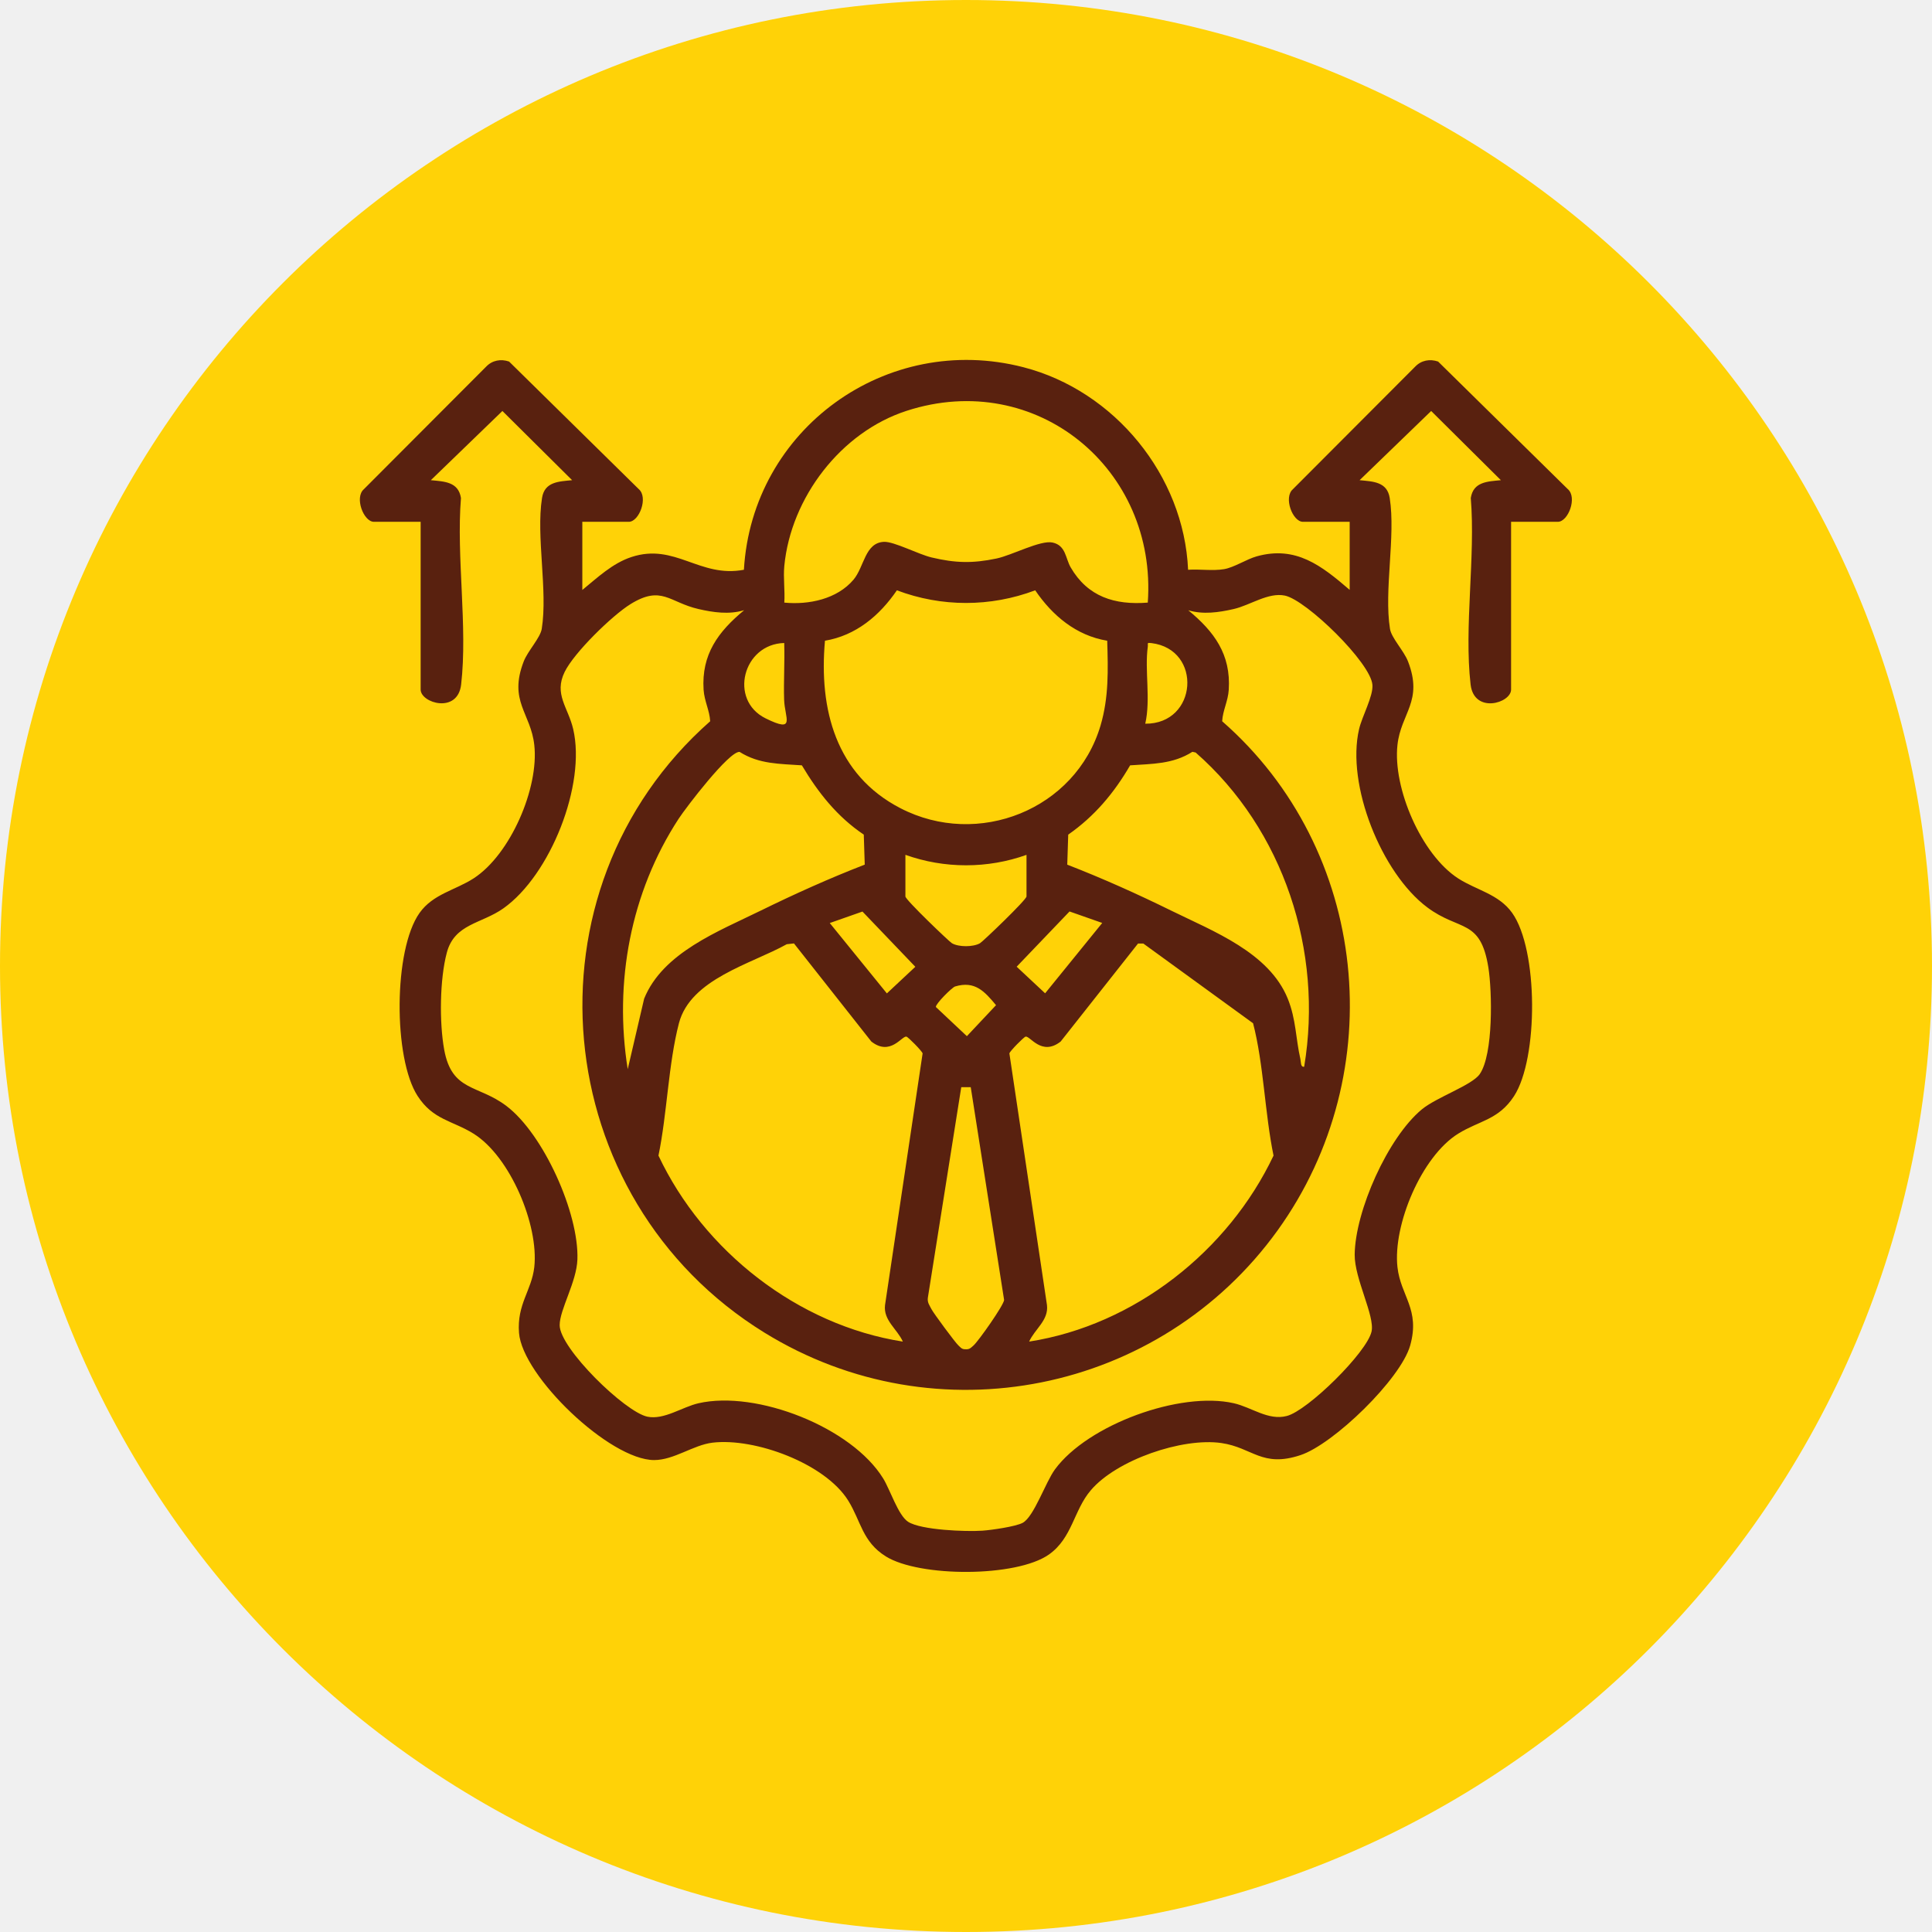
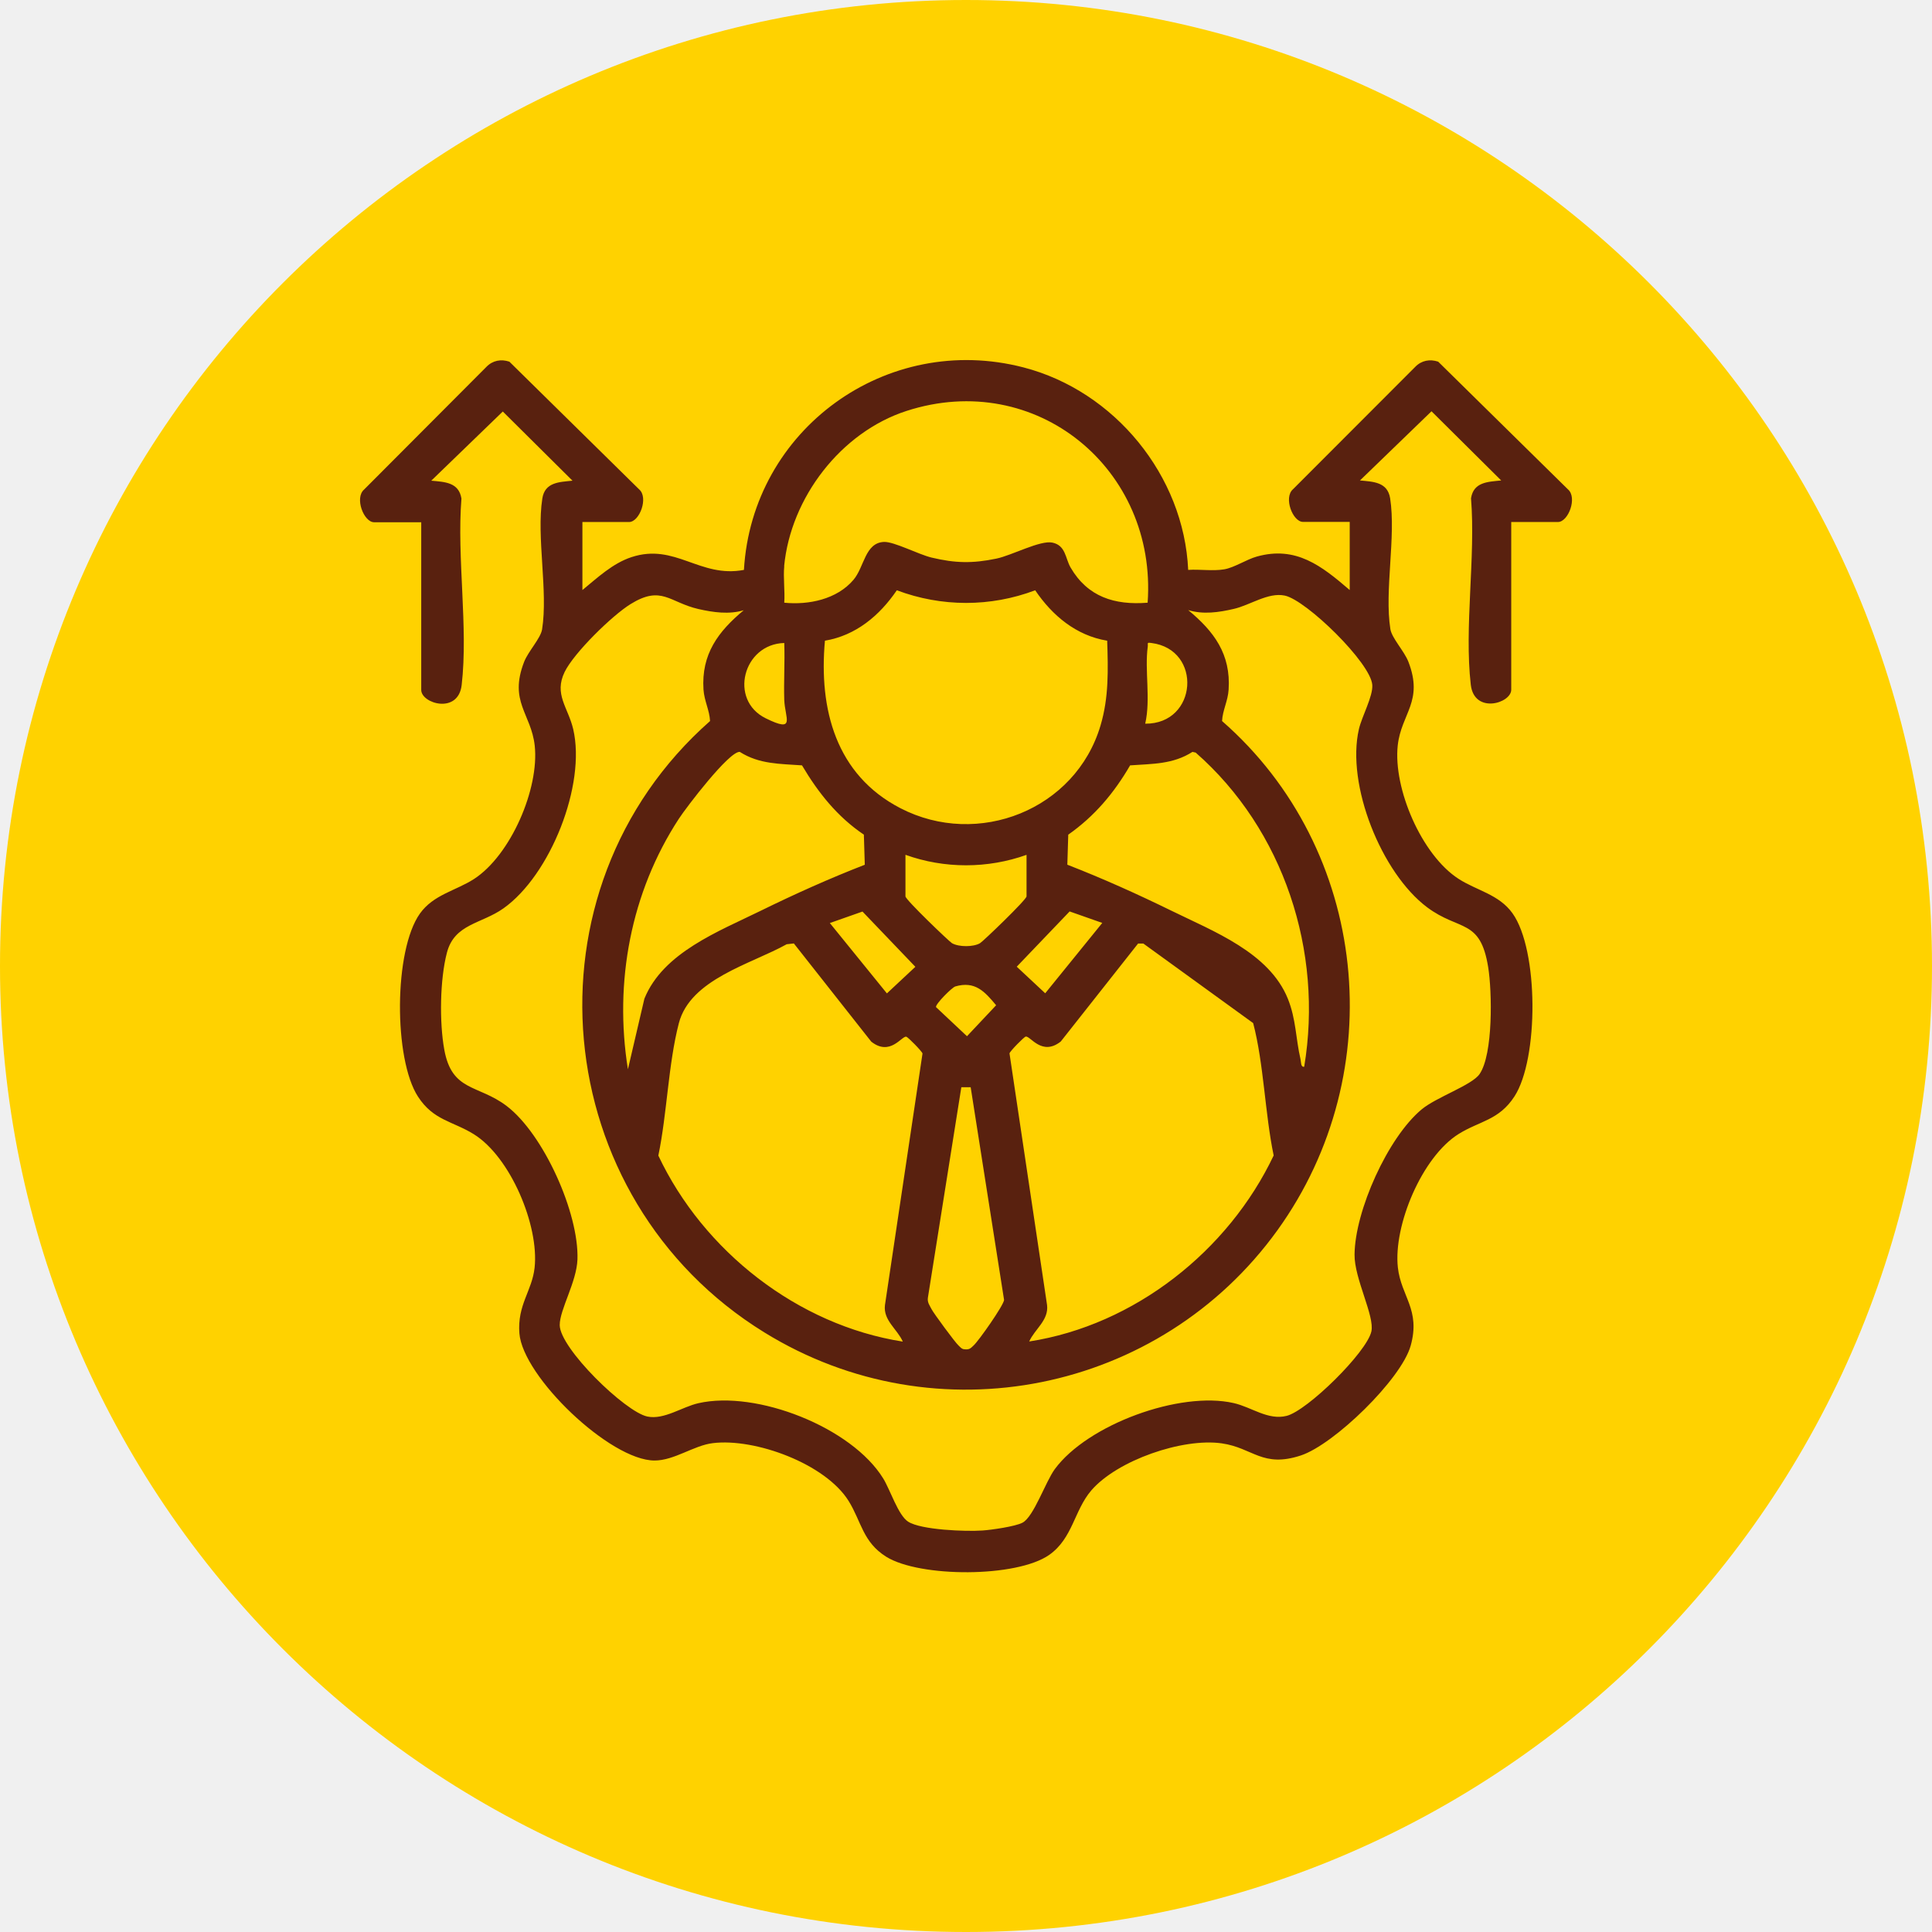
- <svg xmlns="http://www.w3.org/2000/svg" id="Calque_2" data-name="Calque 2" viewBox="0 0 220 220">
+ <svg xmlns="http://www.w3.org/2000/svg" width="220" height="220" viewBox="0 0 220 220" fill="none">
+   <circle cx="110" cy="110" r="110" fill="#FFD200" />
+   <g clip-path="url(#clip0_730_3930)">
+     <path d="M66.32 59.43V67.189C68.039 65.787 69.757 64.148 71.909 63.441C76.894 61.802 79.675 65.853 84.713 64.896C85.645 48.904 100.942 37.788 116.553 41.839C126.917 44.526 134.815 54.16 135.301 64.896C136.626 64.804 138.095 65.053 139.407 64.83C140.561 64.633 141.939 63.703 143.12 63.375C147.58 62.13 150.493 64.437 153.694 67.189V59.43H148.38C147.2 59.43 146.137 56.651 147.239 55.707L161.158 41.773C161.867 41.039 162.824 40.869 163.769 41.184L178.541 55.72C179.643 56.651 178.594 59.443 177.4 59.443H172.087V78.541C172.087 80.088 167.875 81.346 167.482 77.977C166.721 71.436 168.046 63.441 167.508 56.742C167.797 54.881 169.423 54.868 170.945 54.711L163.008 46.833L154.861 54.711C156.383 54.855 157.997 54.881 158.298 56.742C158.981 61.134 157.629 67.281 158.325 71.646C158.495 72.669 159.899 74.137 160.371 75.343C162.129 79.878 159.571 81.228 159.164 84.872C158.626 89.775 161.88 97.364 166.091 100.077C168.164 101.414 170.696 101.847 172.231 103.997C175.222 108.178 175.222 120.578 172.454 124.851C170.683 127.578 168.505 127.63 166.104 129.124C161.932 131.72 158.653 139.545 159.177 144.33C159.545 147.633 161.788 149.127 160.634 153.243C159.558 157.07 151.909 164.49 148.131 165.735C143.749 167.177 142.687 164.87 139.131 164.358C134.671 163.716 127.206 166.285 124.254 169.733C122.313 172.013 122.155 175.159 119.492 177.047C115.779 179.668 104.733 179.642 100.915 177.27C98.239 175.592 98.095 173.272 96.638 170.925C94.002 166.679 85.986 163.742 81.171 164.332C78.993 164.594 76.789 166.311 74.533 166.311C69.482 166.311 59.525 156.769 59.144 151.827C58.895 148.577 60.587 147.004 60.876 144.356C61.401 139.571 58.134 131.746 53.949 129.151C51.535 127.656 49.357 127.591 47.599 124.877C44.818 120.604 44.831 108.204 47.822 104.023C49.357 101.873 51.876 101.44 53.962 100.103C58.16 97.39 61.427 89.801 60.889 84.898C60.482 81.254 57.924 79.904 59.682 75.369C60.154 74.163 61.558 72.695 61.728 71.672C62.424 67.308 61.073 61.16 61.755 56.769C62.043 54.907 63.67 54.894 65.192 54.737L57.255 46.859L49.108 54.737C50.63 54.881 52.243 54.907 52.545 56.769C52.007 63.467 53.332 71.463 52.571 78.004C52.178 81.372 47.967 80.114 47.967 78.567V59.469H42.601C41.42 59.469 40.358 56.69 41.459 55.746L55.392 41.773C56.1 41.039 57.058 40.869 58.003 41.184L72.775 55.72C73.877 56.651 72.827 59.443 71.633 59.443H66.32V59.43ZM89.305 64.463C89.174 65.787 89.397 67.281 89.305 68.631C92.086 68.907 95.3 68.251 97.189 66.023C98.436 64.555 98.488 61.802 100.666 61.71C101.821 61.671 104.602 63.139 106.084 63.493C108.787 64.135 110.728 64.175 113.457 63.611C115.228 63.244 118.456 61.488 119.846 61.789C121.368 62.117 121.302 63.572 121.906 64.62C123.848 67.963 126.917 68.933 130.683 68.631C131.772 53.439 118.01 42.009 103.224 46.794C95.746 49.219 90.04 56.677 89.292 64.463H89.305ZM126.065 72.957C122.536 72.367 119.833 70.1 117.878 67.216C112.788 69.143 107.213 69.129 102.122 67.216C100.168 70.086 97.465 72.367 93.936 72.957C93.228 80.756 95.182 88.228 102.529 92.029C111.371 96.604 122.483 92.199 125.317 82.618C126.275 79.406 126.183 76.273 126.078 72.957H126.065ZM84.713 69.483C83.021 69.995 81.224 69.733 79.531 69.352C76.225 68.592 75.333 66.6 71.804 68.789C69.705 70.086 65.376 74.32 64.3 76.509C63.054 79.065 64.68 80.533 65.271 83.024C66.753 89.368 62.673 99.645 57.334 103.433C54.828 105.216 51.758 105.176 50.892 108.479C50.092 111.52 50.026 116.423 50.59 119.516C51.456 124.327 54.434 123.475 57.675 125.926C61.899 129.124 65.94 138.156 65.756 143.412C65.664 145.981 63.736 149.114 63.736 150.883C63.736 153.518 71.187 160.78 73.719 161.304C75.622 161.698 77.668 160.203 79.531 159.784C86.143 158.276 96.98 162.523 100.574 168.356C101.361 169.628 102.28 172.551 103.408 173.272C104.89 174.229 110.02 174.412 111.87 174.281C112.88 174.216 115.622 173.822 116.435 173.39C117.721 172.708 119.033 168.776 120.109 167.295C123.848 162.209 134.356 158.368 140.483 159.771C142.516 160.229 144.392 161.763 146.517 161.226C148.879 160.623 155.622 154.003 156.16 151.618C156.554 149.848 154.205 145.601 154.245 142.848C154.297 137.88 158.023 129.544 161.88 126.332C163.559 124.93 167.6 123.58 168.479 122.308C170.04 120.054 169.909 112.897 169.463 110.144C168.571 104.56 166.196 106.068 162.51 103.315C157.301 99.409 153.274 89.355 154.743 83.024C155.084 81.556 156.357 79.288 156.265 77.99C156.081 75.474 148.748 68.33 146.294 67.819C144.392 67.425 142.346 68.92 140.483 69.339C138.79 69.733 136.993 69.995 135.301 69.47C138.252 71.908 140.168 74.491 139.905 78.528C139.827 79.826 139.223 80.861 139.158 82.106C155.884 96.722 158.456 122.059 145.468 140.083C132.113 158.617 106.609 163.808 87.035 151.722C62.306 136.465 59.026 101.362 80.856 82.106C80.791 80.861 80.2 79.826 80.108 78.528C79.846 74.491 81.775 71.908 84.713 69.47V69.483ZM89.305 73.219C84.621 73.337 82.955 79.708 87.193 81.792C90.669 83.509 89.371 81.766 89.305 79.681C89.239 77.597 89.384 75.356 89.305 73.206V73.219ZM130.407 82.408C136.389 82.46 136.94 73.953 131.116 73.219C130.538 73.141 130.748 73.232 130.696 73.639C130.328 76.326 131.05 79.603 130.407 82.408ZM98.475 98.465L98.37 95.044C95.34 92.999 93.175 90.273 91.325 87.153C88.806 86.969 86.471 87.035 84.241 85.619C83.034 85.514 78.127 91.963 77.301 93.235C71.817 101.637 69.915 111.861 71.502 121.758L73.378 113.723C75.504 108.466 81.853 106.054 86.629 103.708C90.472 101.821 94.5 100.012 98.488 98.465H98.475ZM148.512 121.469C150.702 108.335 146.176 94.48 136.153 85.698L135.786 85.619C133.556 87.048 131.207 86.969 128.689 87.153C126.852 90.312 124.635 92.947 121.644 95.044L121.539 98.465C125.527 100.012 129.541 101.821 133.398 103.708C138.174 106.054 144.523 108.466 146.649 113.723C147.593 116.069 147.541 118.245 148.092 120.617C148.17 120.932 148.092 121.548 148.525 121.469H148.512ZM116.908 97.338C112.473 98.924 107.554 98.937 103.106 97.338V102.07C103.106 102.45 108.078 107.208 108.406 107.405C109.194 107.85 110.833 107.85 111.594 107.405C111.922 107.221 116.894 102.45 116.894 102.07V97.338H116.908ZM94.487 105.098L100.994 113.12L104.234 110.092L98.213 103.8L94.487 105.111V105.098ZM125.527 105.098L121.801 103.787L115.779 110.079L119.02 113.107L125.527 105.084V105.098ZM90.407 107.431L89.58 107.523C85.553 109.777 78.613 111.481 77.301 116.515C76.094 121.168 75.963 126.804 74.966 131.589C80.095 142.455 90.827 150.897 102.805 152.771C102.175 151.342 100.561 150.359 100.771 148.616L105.048 119.962C104.969 119.687 103.382 118.088 103.198 118.048C102.673 117.956 101.361 120.316 99.21 118.612L90.407 107.444V107.431ZM130.197 107.444H129.594L120.791 118.599C118.639 120.303 117.327 117.943 116.803 118.035C116.606 118.074 115.032 119.674 114.953 119.949L119.23 148.603C119.44 150.346 117.826 151.342 117.196 152.758C129.187 150.897 139.879 142.442 145.035 131.576C144.038 126.804 143.92 121.155 142.7 116.501M108.774 112.333C108.406 112.438 106.517 114.326 106.583 114.679L110.112 117.996L113.431 114.47C112.132 112.91 111.03 111.665 108.761 112.333H108.774ZM110.545 123.803H109.469L105.664 147.751C105.573 148.314 105.861 148.642 106.084 149.088C106.307 149.533 108.787 152.902 109.141 153.204C109.364 153.413 109.521 153.649 109.876 153.649C110.387 153.702 110.545 153.518 110.873 153.204C111.437 152.692 114.284 148.655 114.336 148.026L110.532 123.803H110.545Z" fill="#59210F" />
+   </g>
  <defs>
-     <style>
-       .cls-1 {
-         fill: #59210f;
-       }
- 
-       .cls-2 {
-         fill: #ffd207;
-       }
-     </style>
+     <clipPath id="clip0_730_3930">
+       <rect width="138" height="138" fill="white" transform="translate(41 41)" />
+     </clipPath>
  </defs>
-   <g id="Calque_1-2" data-name="Calque 1">
-     <circle class="cls-2" cx="110" cy="110" r="110" />
-     <path class="cls-1" d="M66.31,59.43v7.75c1.72-1.4,3.43-3.04,5.59-3.75,4.98-1.64,7.76,2.41,12.81,1.45.93-16,16.22-27.1,31.84-23.06,10.36,2.68,18.27,12.32,18.74,23.06,1.33-.09,2.79.15,4.1-.07,1.16-.2,2.54-1.13,3.72-1.46,4.46-1.24,7.37,1.06,10.58,3.82v-7.75h-5.32c-1.18,0-2.24-2.78-1.14-3.72l13.92-13.95c.7-.73,1.67-.9,2.61-.58l14.77,14.53c1.1.94.05,3.72-1.14,3.72h-5.32v19.1c0,1.55-4.21,2.8-4.61-.57-.76-6.55.57-14.54.02-21.24.29-1.86,1.91-1.88,3.43-2.03l-7.94-7.88-8.15,7.88c1.52.15,3.14.17,3.43,2.03.69,4.39-.67,10.53.03,14.9.16,1.03,1.58,2.49,2.05,3.7,1.76,4.54-.8,5.88-1.2,9.52-.54,4.9,2.72,12.49,6.92,15.2,2.08,1.34,4.6,1.77,6.14,3.92,2.99,4.19,2.99,16.58.22,20.86-1.77,2.72-3.94,2.78-6.36,4.28-4.18,2.59-7.45,10.41-6.92,15.2.37,3.3,2.61,4.8,1.45,8.92-1.08,3.83-8.73,11.25-12.5,12.49-4.38,1.45-5.44-.86-9-1.38-4.46-.64-11.93,1.92-14.87,5.38-1.95,2.28-2.1,5.43-4.76,7.31-3.71,2.62-14.76,2.6-18.58.22-2.68-1.67-2.82-4-4.28-6.35-2.63-4.24-10.65-7.18-15.46-6.6-2.18.26-4.38,1.98-6.64,1.98-5.05,0-15.01-9.55-15.39-14.49-.25-3.26,1.44-4.82,1.74-7.48.53-4.78-2.75-12.61-6.92-15.2-2.41-1.5-4.59-1.55-6.36-4.28-2.78-4.27-2.77-16.67.22-20.86,1.53-2.15,4.06-2.58,6.14-3.92,4.2-2.71,7.47-10.3,6.92-15.2-.4-3.64-2.96-4.99-1.2-9.52.47-1.2,1.88-2.67,2.05-3.7.7-4.37-.66-10.52.03-14.9.29-1.86,1.91-1.88,3.43-2.03l-7.94-7.88-8.15,7.88c1.52.15,3.14.17,3.43,2.03-.54,6.7.78,14.69.02,21.24-.39,3.37-4.61,2.11-4.61.57v-19.1h-5.32c-1.18,0-2.24-2.78-1.14-3.72l13.92-13.95c.7-.73,1.67-.9,2.61-.58l14.77,14.53c1.1.94.05,3.72-1.14,3.72h-5.32ZM89.31,64.46c-.13,1.33.09,2.81,0,4.16,2.78.27,6-.39,7.88-2.61,1.24-1.47,1.29-4.22,3.48-4.31,1.15-.04,3.93,1.43,5.42,1.78,2.7.64,4.65.69,7.38.12,1.77-.37,5-2.12,6.39-1.82,1.52.33,1.46,1.79,2.06,2.83,1.94,3.34,5.01,4.31,8.78,4.01,1.09-15.19-12.67-26.63-27.46-21.84-7.48,2.42-13.18,9.88-13.93,17.67ZM126.07,72.96c-3.53-.59-6.23-2.86-8.19-5.74-5.09,1.92-10.67,1.92-15.75,0-1.96,2.87-4.66,5.15-8.19,5.74-.7,7.81,1.24,15.27,8.59,19.07,8.84,4.58,19.95.17,22.79-9.41.95-3.22.86-6.34.76-9.67ZM84.71,69.49c-1.69.51-3.49.25-5.18-.14-3.31-.76-4.19-2.75-7.73-.56-2.1,1.3-6.43,5.53-7.5,7.72-1.25,2.55.39,4.03.97,6.51,1.48,6.34-2.6,16.62-7.94,20.41-2.51,1.78-5.57,1.74-6.45,5.05-.81,3.04-.86,7.95-.3,11.04.87,4.81,3.85,3.96,7.09,6.42,4.22,3.2,8.27,12.22,8.08,17.48-.09,2.56-2.02,5.7-2.02,7.48,0,2.64,7.45,9.9,9.99,10.42,1.9.39,3.95-1.1,5.82-1.53,6.61-1.51,17.45,2.73,21.04,8.58.78,1.27,1.7,4.19,2.83,4.92,1.48.95,6.61,1.14,8.47,1.01,1.01-.07,3.75-.46,4.57-.89,1.29-.69,2.6-4.62,3.68-6.09,3.74-5.09,14.25-8.93,20.37-7.53,2.03.46,3.91,2,6.03,1.45,2.37-.6,9.11-7.22,9.65-9.61.4-1.78-1.95-6.02-1.92-8.77.06-4.97,3.77-13.31,7.63-16.52,1.68-1.4,5.72-2.75,6.61-4.03,1.56-2.25,1.42-9.41.98-12.16-.9-5.58-3.27-4.07-6.96-6.83-5.21-3.9-9.24-13.95-7.76-20.29.34-1.47,1.62-3.74,1.52-5.04-.18-2.52-7.52-9.66-9.97-10.17-1.9-.39-3.95,1.1-5.82,1.53-1.7.39-3.5.65-5.18.14,2.95,2.43,4.87,5.02,4.61,9.06-.08,1.29-.68,2.34-.75,3.58,16.72,14.62,19.29,39.95,6.31,57.98-13.35,18.53-38.85,23.72-58.43,11.64-24.73-15.26-28.01-50.36-6.18-69.62-.07-1.24-.66-2.28-.75-3.58-.26-4.03,1.66-6.62,4.61-9.06ZM89.3,73.22c-4.69.11-6.35,6.49-2.12,8.58,3.48,1.72,2.18-.03,2.11-2.11s.08-4.32.01-6.47ZM130.41,82.41c5.98.05,6.54-8.46.71-9.18-.58-.07-.37.02-.42.42-.37,2.69.35,5.97-.29,8.77ZM98.47,98.46l-.11-3.42c-3.03-2.04-5.19-4.77-7.05-7.89-2.52-.18-4.86-.12-7.09-1.53-1.2-.1-6.11,6.34-6.94,7.61-5.48,8.4-7.38,18.63-5.8,28.52l1.87-8.03c2.13-5.25,8.48-7.67,13.26-10.02,3.85-1.89,7.87-3.7,11.85-5.24ZM148.51,121.46c2.19-13.13-2.34-26.99-12.36-35.77l-.37-.08c-2.23,1.42-4.58,1.36-7.09,1.54-1.83,3.15-4.05,5.8-7.05,7.89l-.11,3.42c3.98,1.54,8.01,3.35,11.85,5.24,4.78,2.35,11.13,4.76,13.26,10.02.95,2.35.9,4.52,1.44,6.89.07.32,0,.93.43.86ZM116.9,97.34c-4.43,1.59-9.36,1.59-13.8,0v4.74c0,.38,4.98,5.14,5.3,5.33.79.45,2.42.44,3.19,0,.33-.19,5.3-4.95,5.3-5.33v-4.74ZM94.48,105.1l6.51,8.02,3.24-3.03-6.02-6.29-3.73,1.31ZM125.52,105.1l-3.73-1.31-6.02,6.29,3.24,3.03,6.51-8.02ZM90.41,107.43l-.82.09c-4.03,2.25-10.96,3.95-12.28,9-1.21,4.65-1.34,10.3-2.33,15.07,5.13,10.87,15.87,19.31,27.83,21.18-.64-1.43-2.24-2.42-2.03-4.16l4.28-28.66c-.08-.28-1.66-1.88-1.85-1.91-.52-.09-1.83,2.26-3.99.56l-8.81-11.17ZM130.19,107.44h-.6s-8.81,11.16-8.81,11.16c-2.16,1.7-3.47-.65-3.99-.56-.19.03-1.77,1.63-1.85,1.91l4.28,28.66c.21,1.74-1.4,2.74-2.03,4.16,11.99-1.87,22.68-10.31,27.83-21.18-.99-4.77-1.12-10.42-2.33-15.07M108.76,112.33c-.36.11-2.25,2-2.19,2.34l3.53,3.32,3.32-3.53c-1.3-1.56-2.4-2.81-4.66-2.13ZM110.54,123.8h-1.08l-3.8,23.95c-.09.57.19.89.41,1.33s2.71,3.81,3.06,4.12c.23.21.38.44.74.44.52.05.66-.14,1-.44.56-.51,3.42-4.55,3.47-5.17l-3.8-24.23Z" />
-   </g>
</svg>
